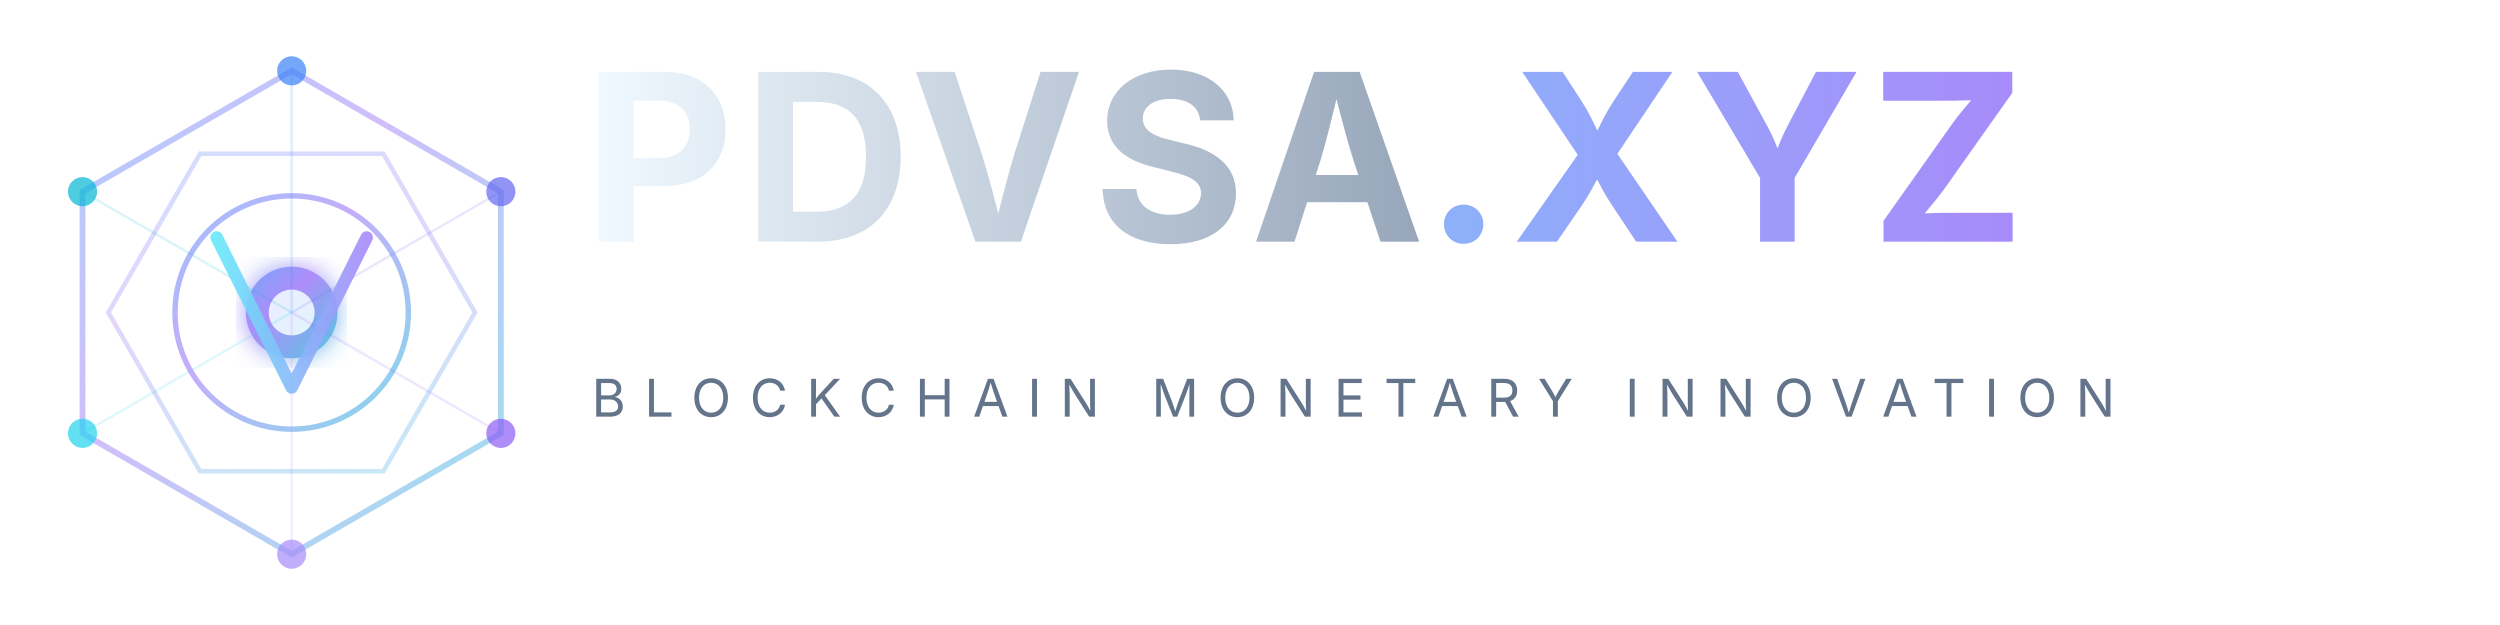
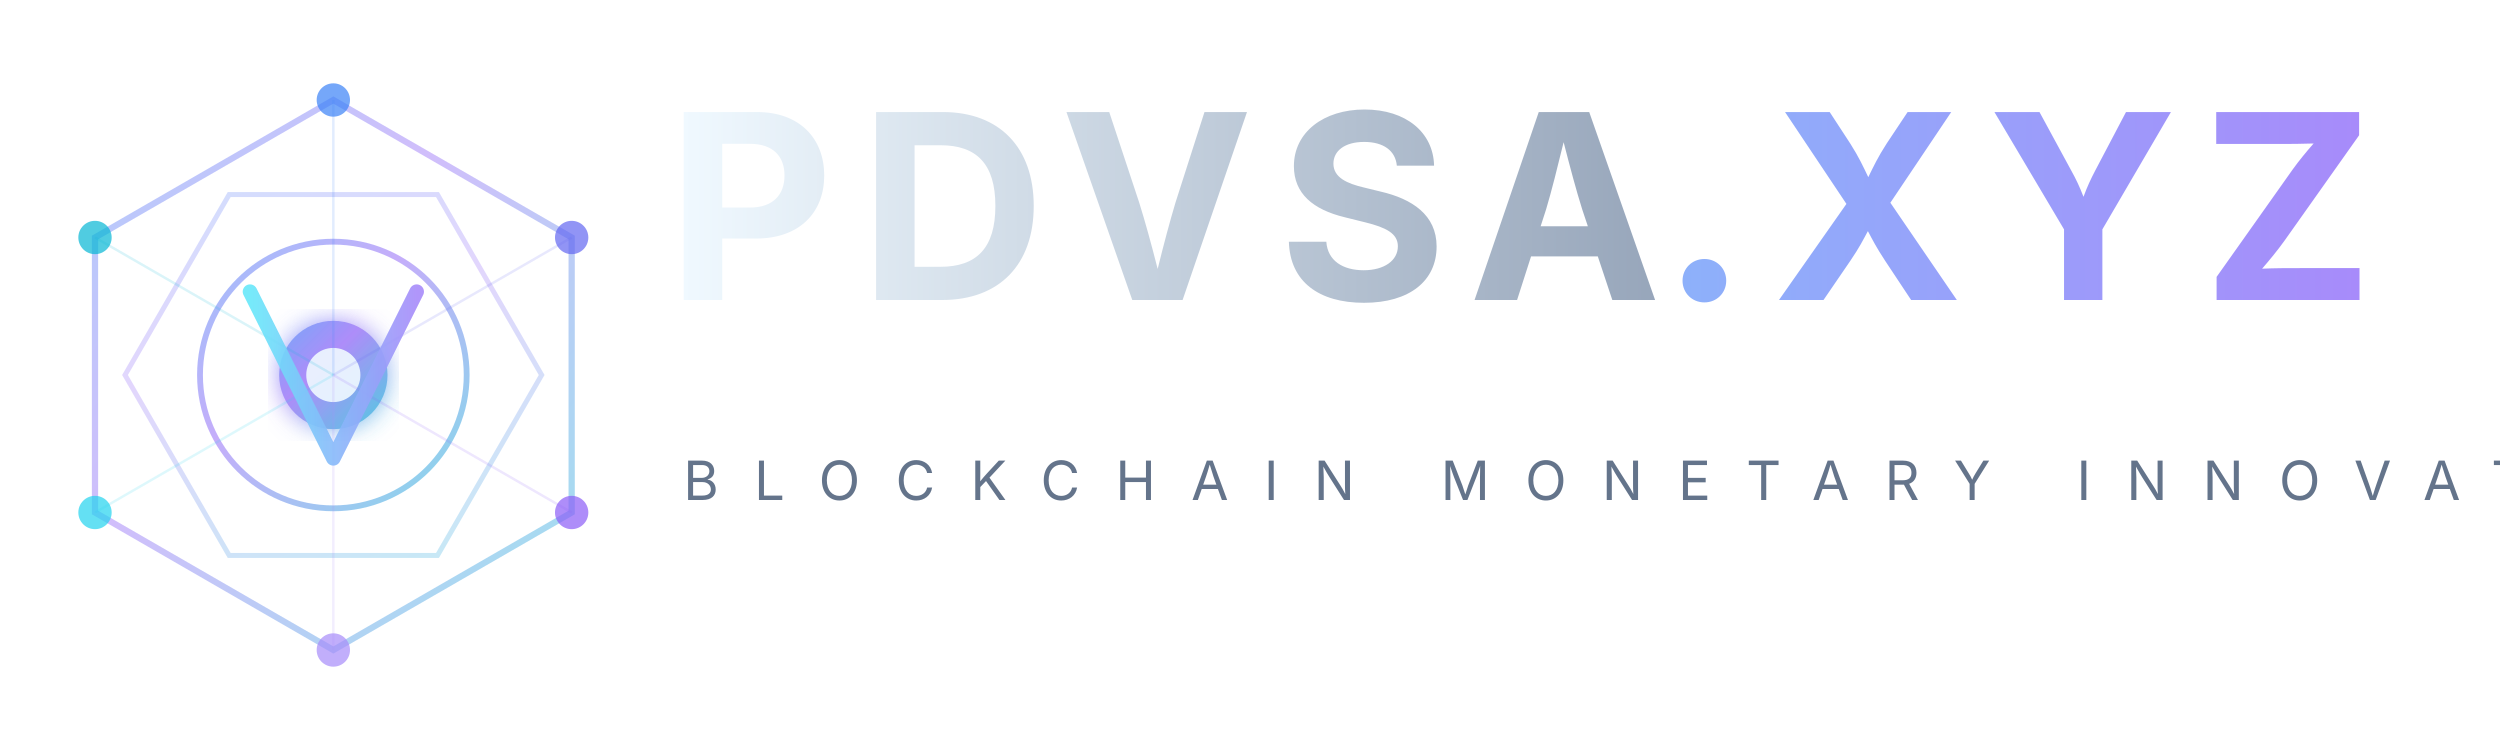
- <svg xmlns="http://www.w3.org/2000/svg" viewBox="0 0 600 150">
+ <svg xmlns="http://www.w3.org/2000/svg" viewBox="0 0 600 180">
  <defs>
    <linearGradient id="lg" x1="0%" y1="0%" x2="100%" y2="100%">
      <stop offset="0%" stop-color="#3b82f6" />
      <stop offset="40%" stop-color="#8b5cf6" />
      <stop offset="100%" stop-color="#06b6d4" />
    </linearGradient>
    <linearGradient id="lg2" x1="0%" y1="0%" x2="100%" y2="0%">
      <stop offset="0%" stop-color="#f0f9ff" />
      <stop offset="60%" stop-color="#94a3b8" />
    </linearGradient>
    <linearGradient id="lg3" x1="0%" y1="0%" x2="100%" y2="0%">
      <stop offset="0%" stop-color="#67e8f9" />
      <stop offset="100%" stop-color="#a78bfa" />
    </linearGradient>
    <filter id="glow">
      <feGaussianBlur stdDeviation="3" result="blur" />
      <feMerge>
        <feMergeNode in="blur" />
        <feMergeNode in="SourceGraphic" />
      </feMerge>
    </filter>
  </defs>
-   <g transform="translate(70, 75)">
-     <polygon points="0,-58 50.2,-29 50.2,29 0,58 -50.2,29 -50.2,-29" fill="none" stroke="url(#lg)" stroke-width="1.4" opacity=".4" />
-     <polygon points="0,-44 38.1,-22 38.1,22 0,44 -38.1,22 -38.1,-22" fill="none" stroke="url(#lg)" stroke-width="1.1" opacity=".25" transform="rotate(30)" />
-     <circle r="28" fill="none" stroke="url(#lg)" stroke-width="1.3" opacity=".5" />
-     <circle r="11" fill="url(#lg)" opacity=".7" filter="url(#glow)" />
-     <circle r="5.5" fill="#f0f9ff" opacity=".9" />
-     <circle cx="0" cy="-58" r="3.5" fill="#3b82f6" opacity=".7" />
-     <circle cx="50.2" cy="-29" r="3.5" fill="#6366f1" opacity=".7" />
-     <circle cx="50.2" cy="29" r="3.5" fill="#8b5cf6" opacity=".7" />
-     <circle cx="0" cy="58" r="3.5" fill="#a78bfa" opacity=".7" />
-     <circle cx="-50.2" cy="29" r="3.5" fill="#22d3ee" opacity=".7" />
-     <circle cx="-50.2" cy="-29" r="3.5" fill="#06b6d4" opacity=".7" />
-     <line x1="0" y1="0" x2="0" y2="-58" stroke="#3b82f6" stroke-width=".6" opacity=".15" />
-     <line x1="0" y1="0" x2="50.2" y2="-29" stroke="#6366f1" stroke-width=".6" opacity=".15" />
-     <line x1="0" y1="0" x2="50.2" y2="29" stroke="#8b5cf6" stroke-width=".6" opacity=".15" />
-     <line x1="0" y1="0" x2="0" y2="58" stroke="#a78bfa" stroke-width=".6" opacity=".15" />
-     <line x1="0" y1="0" x2="-50.2" y2="29" stroke="#22d3ee" stroke-width=".6" opacity=".15" />
-     <line x1="0" y1="0" x2="-50.2" y2="-29" stroke="#06b6d4" stroke-width=".6" opacity=".15" />
-     <path d="M-18,-18 L0,18 L18,-18" fill="none" stroke="url(#lg3)" stroke-width="3" stroke-linecap="round" stroke-linejoin="round" opacity=".9" />
+   <g transform="translate(80, 90)">
+     <polygon points="0,-66 57.2,-33 57.2,33 0,66 -57.2,33 -57.2,-33" fill="none" stroke="url(#lg)" stroke-width="1.5" opacity=".4" />
+     <polygon points="0,-50 43.3,-25 43.3,25 0,50 -43.3,25 -43.3,-25" fill="none" stroke="url(#lg)" stroke-width="1.2" opacity=".25" transform="rotate(30)" />
+     <circle r="32" fill="none" stroke="url(#lg)" stroke-width="1.4" opacity=".5" />
+     <circle r="13" fill="url(#lg)" opacity=".7" filter="url(#glow)" />
+     <circle r="6.5" fill="#f0f9ff" opacity=".9" />
+     <circle cx="0" cy="-66" r="4" fill="#3b82f6" opacity=".7" />
+     <circle cx="57.2" cy="-33" r="4" fill="#6366f1" opacity=".7" />
+     <circle cx="57.2" cy="33" r="4" fill="#8b5cf6" opacity=".7" />
+     <circle cx="0" cy="66" r="4" fill="#a78bfa" opacity=".7" />
+     <circle cx="-57.2" cy="33" r="4" fill="#22d3ee" opacity=".7" />
+     <circle cx="-57.2" cy="-33" r="4" fill="#06b6d4" opacity=".7" />
+     <line x1="0" y1="0" x2="0" y2="-66" stroke="#3b82f6" stroke-width=".6" opacity=".15" />
+     <line x1="0" y1="0" x2="57.2" y2="-33" stroke="#6366f1" stroke-width=".6" opacity=".15" />
+     <line x1="0" y1="0" x2="57.2" y2="33" stroke="#8b5cf6" stroke-width=".6" opacity=".15" />
+     <line x1="0" y1="0" x2="0" y2="66" stroke="#a78bfa" stroke-width=".6" opacity=".15" />
+     <line x1="0" y1="0" x2="-57.2" y2="33" stroke="#22d3ee" stroke-width=".6" opacity=".15" />
+     <line x1="0" y1="0" x2="-57.2" y2="-33" stroke="#06b6d4" stroke-width=".6" opacity=".15" />
+     <path d="M-20,-20 L0,20 L20,-20" fill="none" stroke="url(#lg3)" stroke-width="3.5" stroke-linecap="round" stroke-linejoin="round" opacity=".9" />
  </g>
-   <g transform="translate(140, 58)">
-     <text font-family="'Orbitron', 'SF Pro Display', system-ui, sans-serif" font-weight="700" font-size="56" letter-spacing="2" fill="url(#lg2)" y="0">PDVSA<tspan fill="url(#lg3)">.XYZ</tspan>
+   <g transform="translate(160, 72)">
+     <text font-family="'Orbitron', 'SF Pro Display', system-ui, sans-serif" font-weight="700" font-size="62" letter-spacing="6" fill="url(#lg2)" y="0">PDVSA<tspan fill="url(#lg3)">.XYZ</tspan>
    </text>
  </g>
-   <text font-family="'Exo 2', 'Inter', system-ui, sans-serif" font-weight="400" font-size="12.5" letter-spacing="4.5" fill="#64748b" x="142" y="100">BLOCKCHAIN MONETARY INNOVATION</text>
-   <line x1="142" y1="112" x2="530" y2="112" stroke="url(#lg)" stroke-width=".5" opacity=".2" />
+   <text font-family="'Exo 2', 'Inter', system-ui, sans-serif" font-weight="400" font-size="13" letter-spacing="8.5" fill="#64748b" x="164" y="120">BLOCKCHAIN MONETARY INNOVATION</text>
+   <line x1="164" y1="134" x2="582" y2="134" stroke="url(#lg)" stroke-width=".5" opacity=".2" />
</svg>
